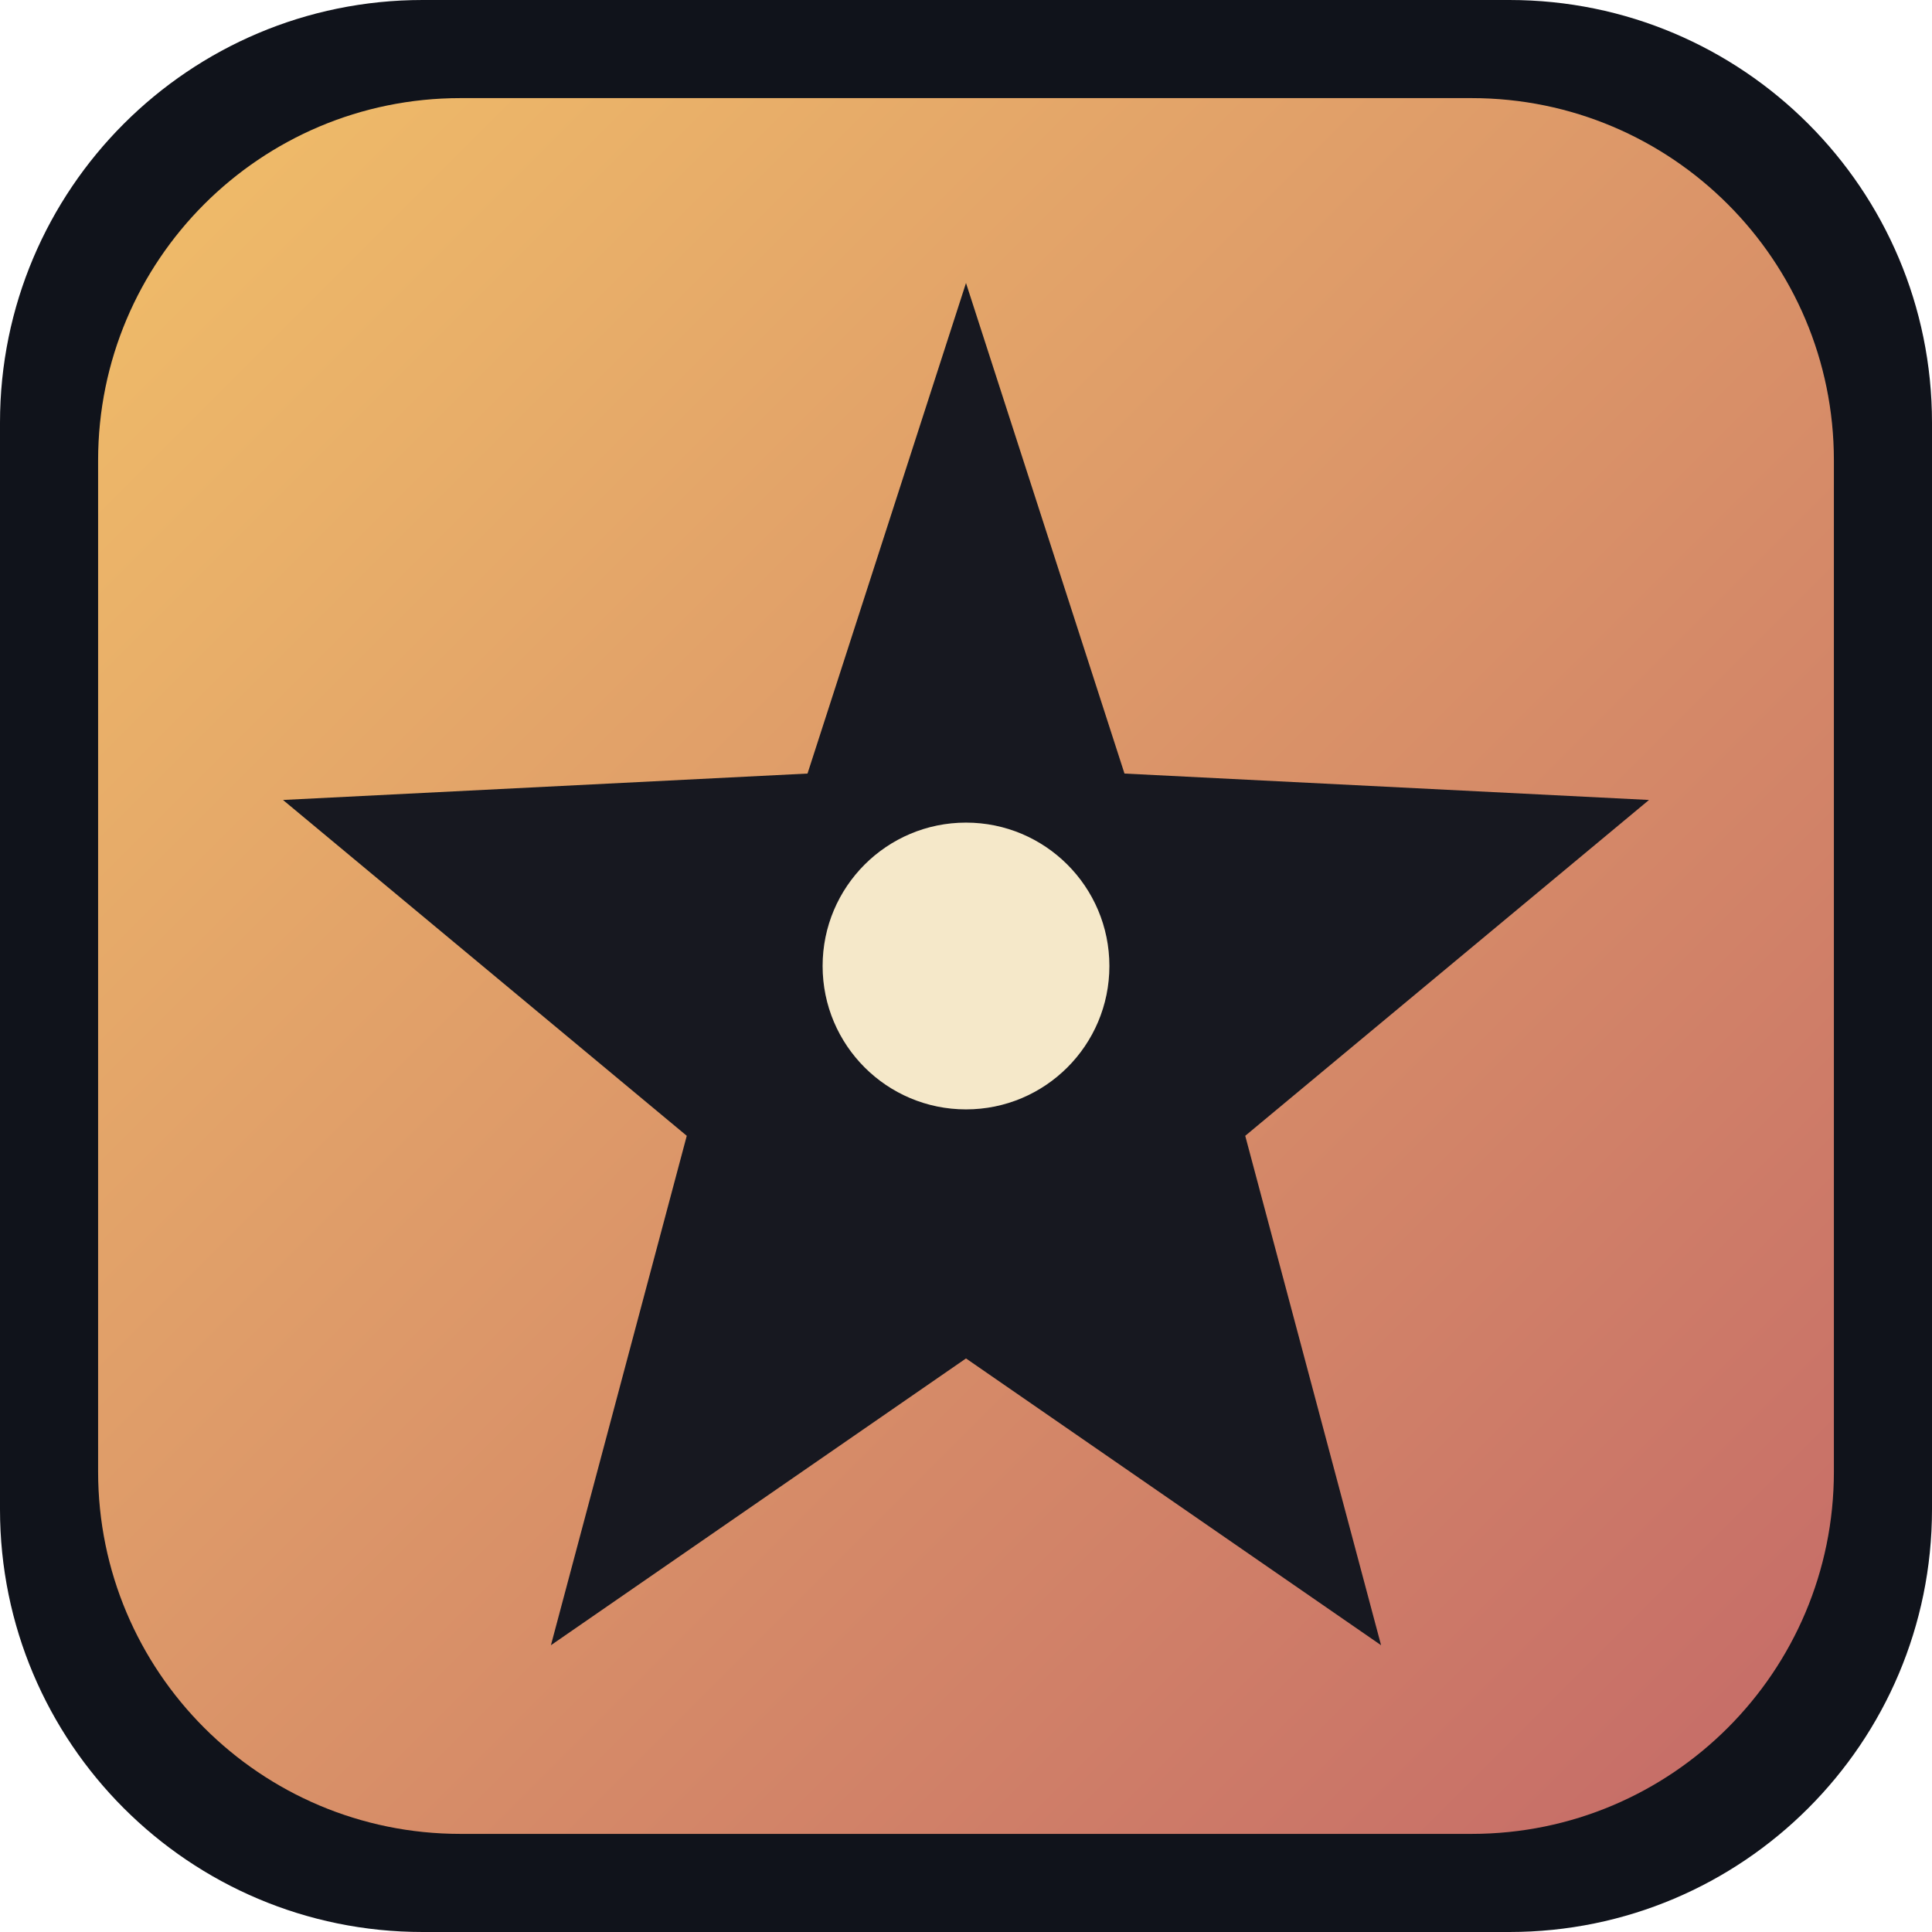
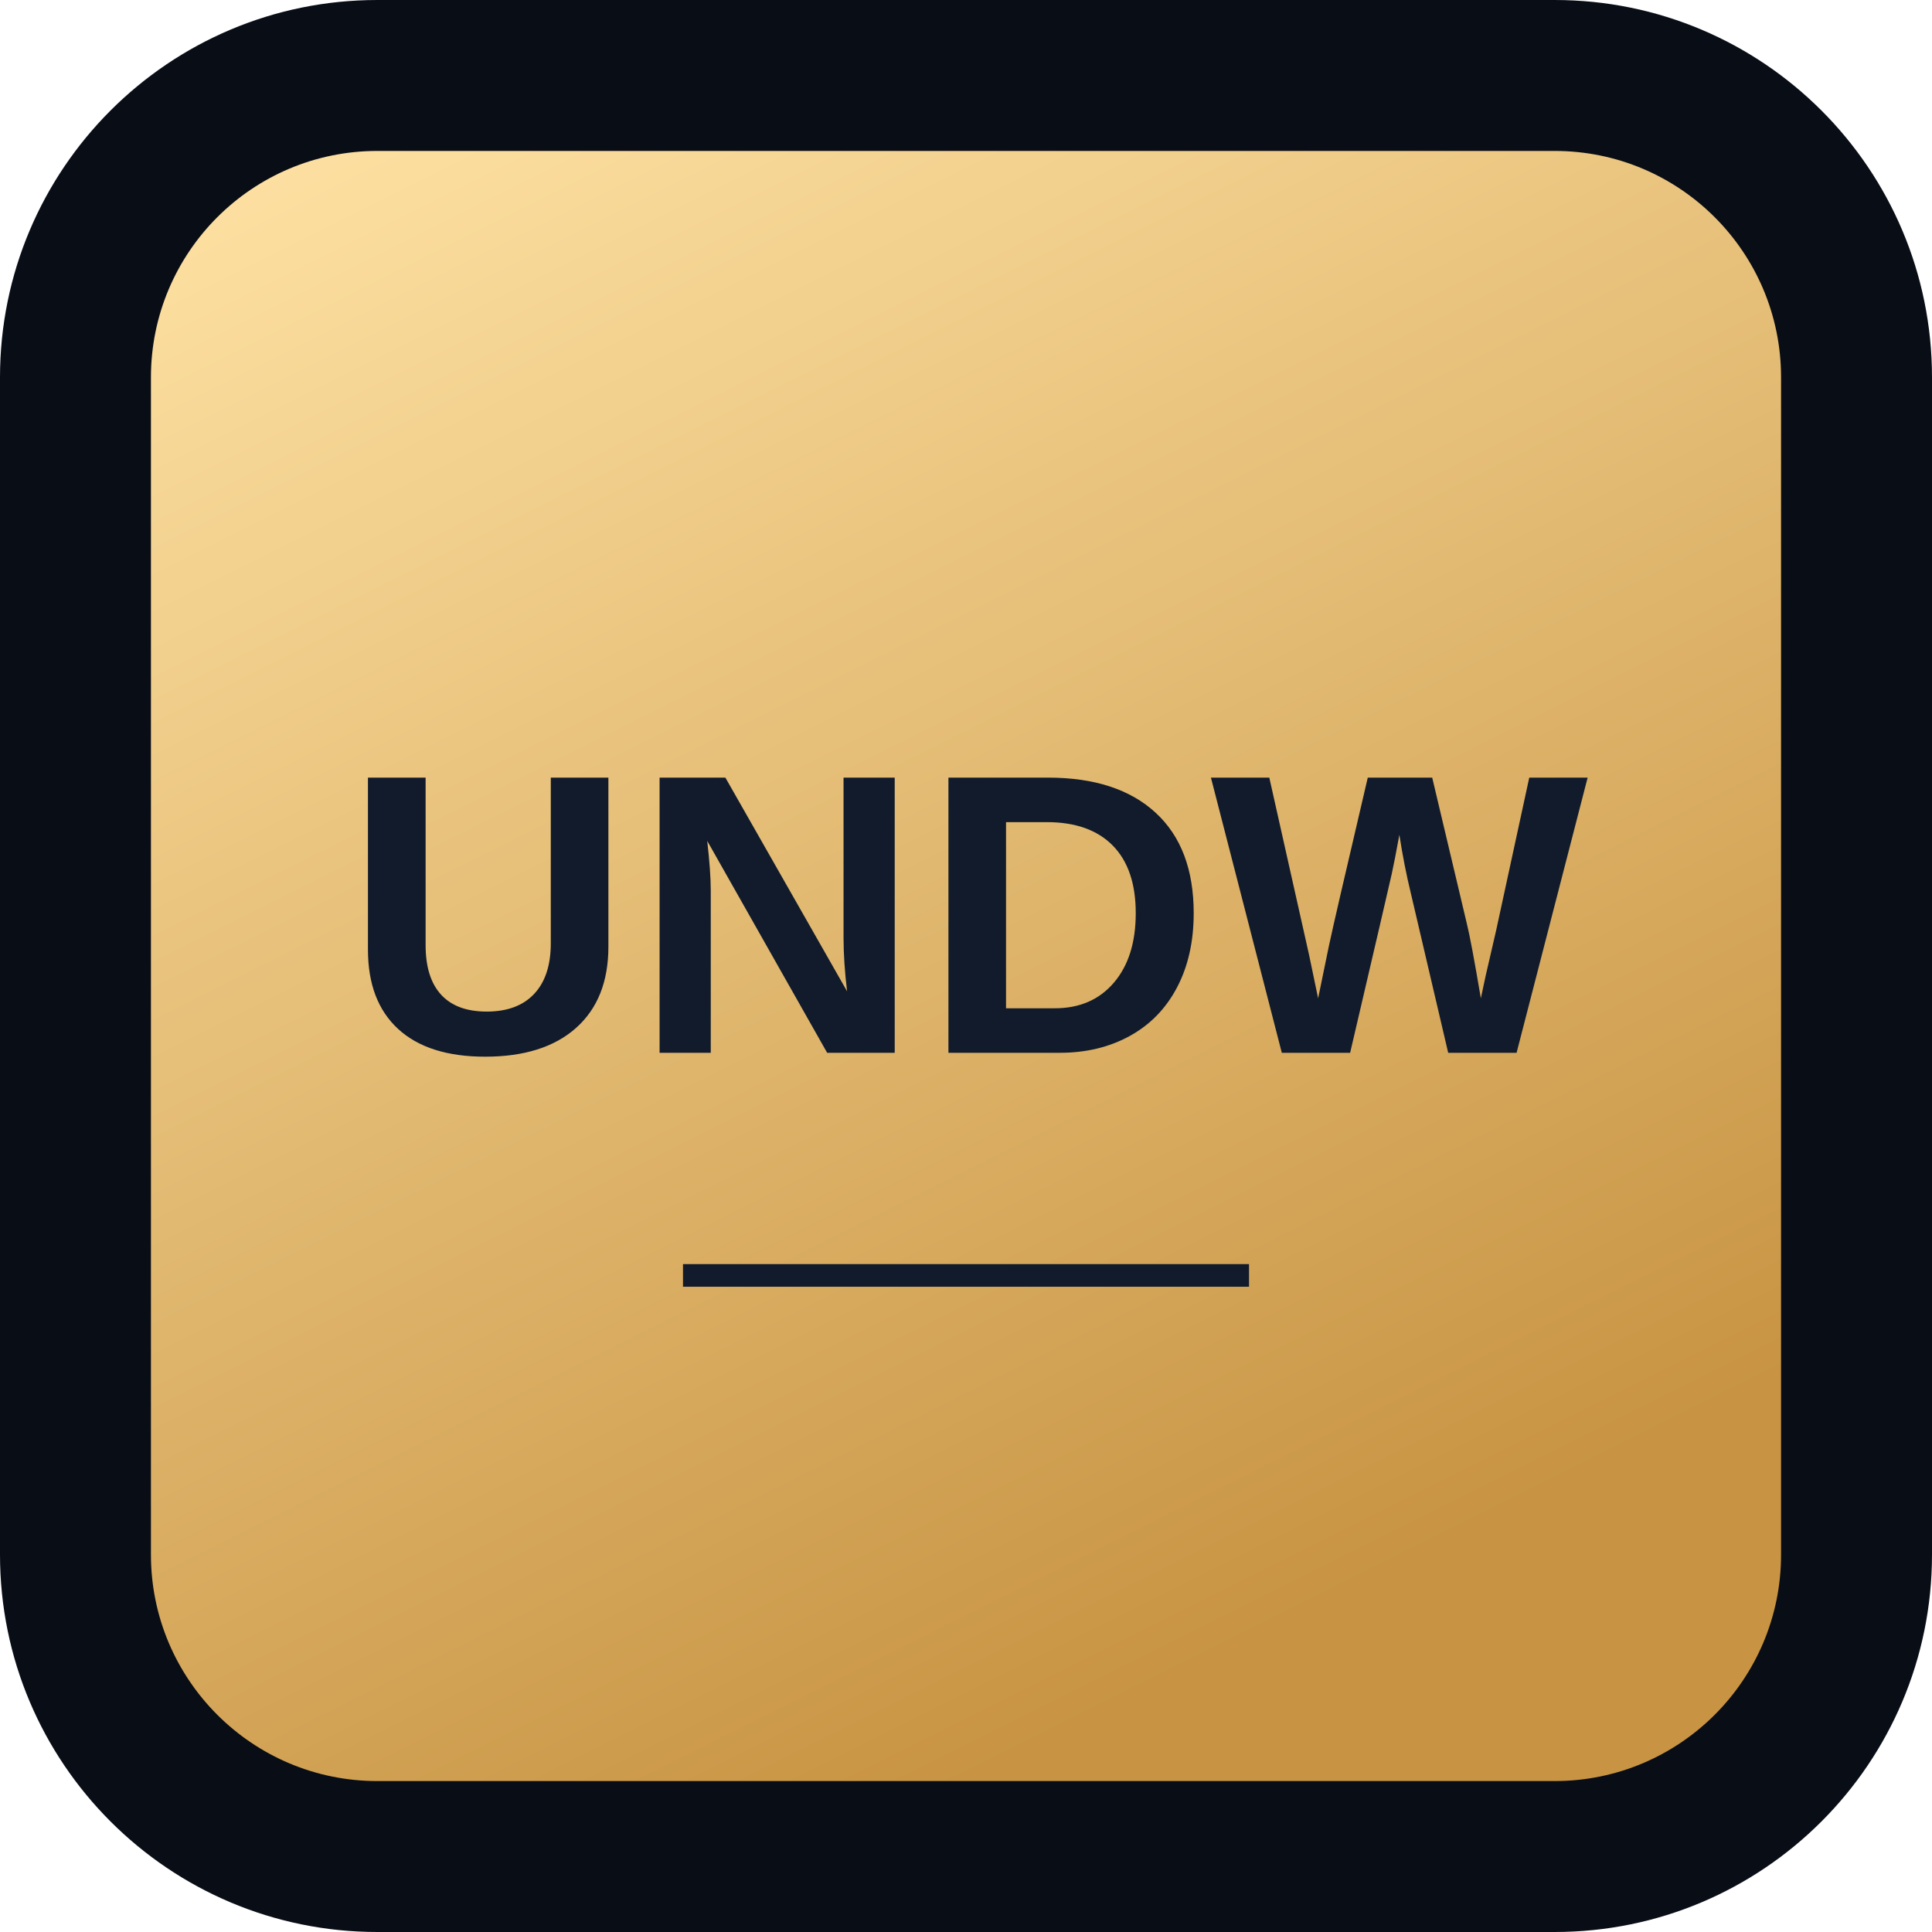
- <svg xmlns="http://www.w3.org/2000/svg" viewBox="0 0 512 512">
+ <svg xmlns="http://www.w3.org/2000/svg" viewBox="0 0 512 512" role="img" aria-label="UNDW">
  <defs>
-     <linearGradient id="g" x1="0" x2="1" y1="0" y2="1">
-       <stop stop-color="#f1bf69" />
-       <stop offset="1" stop-color="#c46968" />
+     <linearGradient id="g" x2=".5" y2="1">
+       <stop stop-color="#ffe3a5" />
+       <stop offset="1" stop-color="#c89443" />
    </linearGradient>
  </defs>
-   <rect width="512" height="512" rx="112" fill="#10131b" />
-   <rect x="26" y="26" width="460" height="460" rx="96" fill="url(#g)" />
-   <path d="M256 75l42 130 139 7-107 89 36 135-110-76-110 76 36-135-107-89 139-7z" fill="#171820" />
-   <circle cx="256" cy="256" r="38" fill="#f5e8c9" />
+   <rect width="512" height="512" rx="100" fill="#090d16" />
+   <rect x="40" y="40" width="432" height="432" rx="60" fill="url(#g)" />
+   <text x="256" y="279" text-anchor="middle" fill="#111b2c" font-family="Segoe UI,Arial,sans-serif" font-weight="800" font-size="106" textLength="340" lengthAdjust="spacingAndGlyphs">UNDW</text>
+   <path d="M181 338h150" stroke="#111b2c" stroke-width="6" />
</svg>
